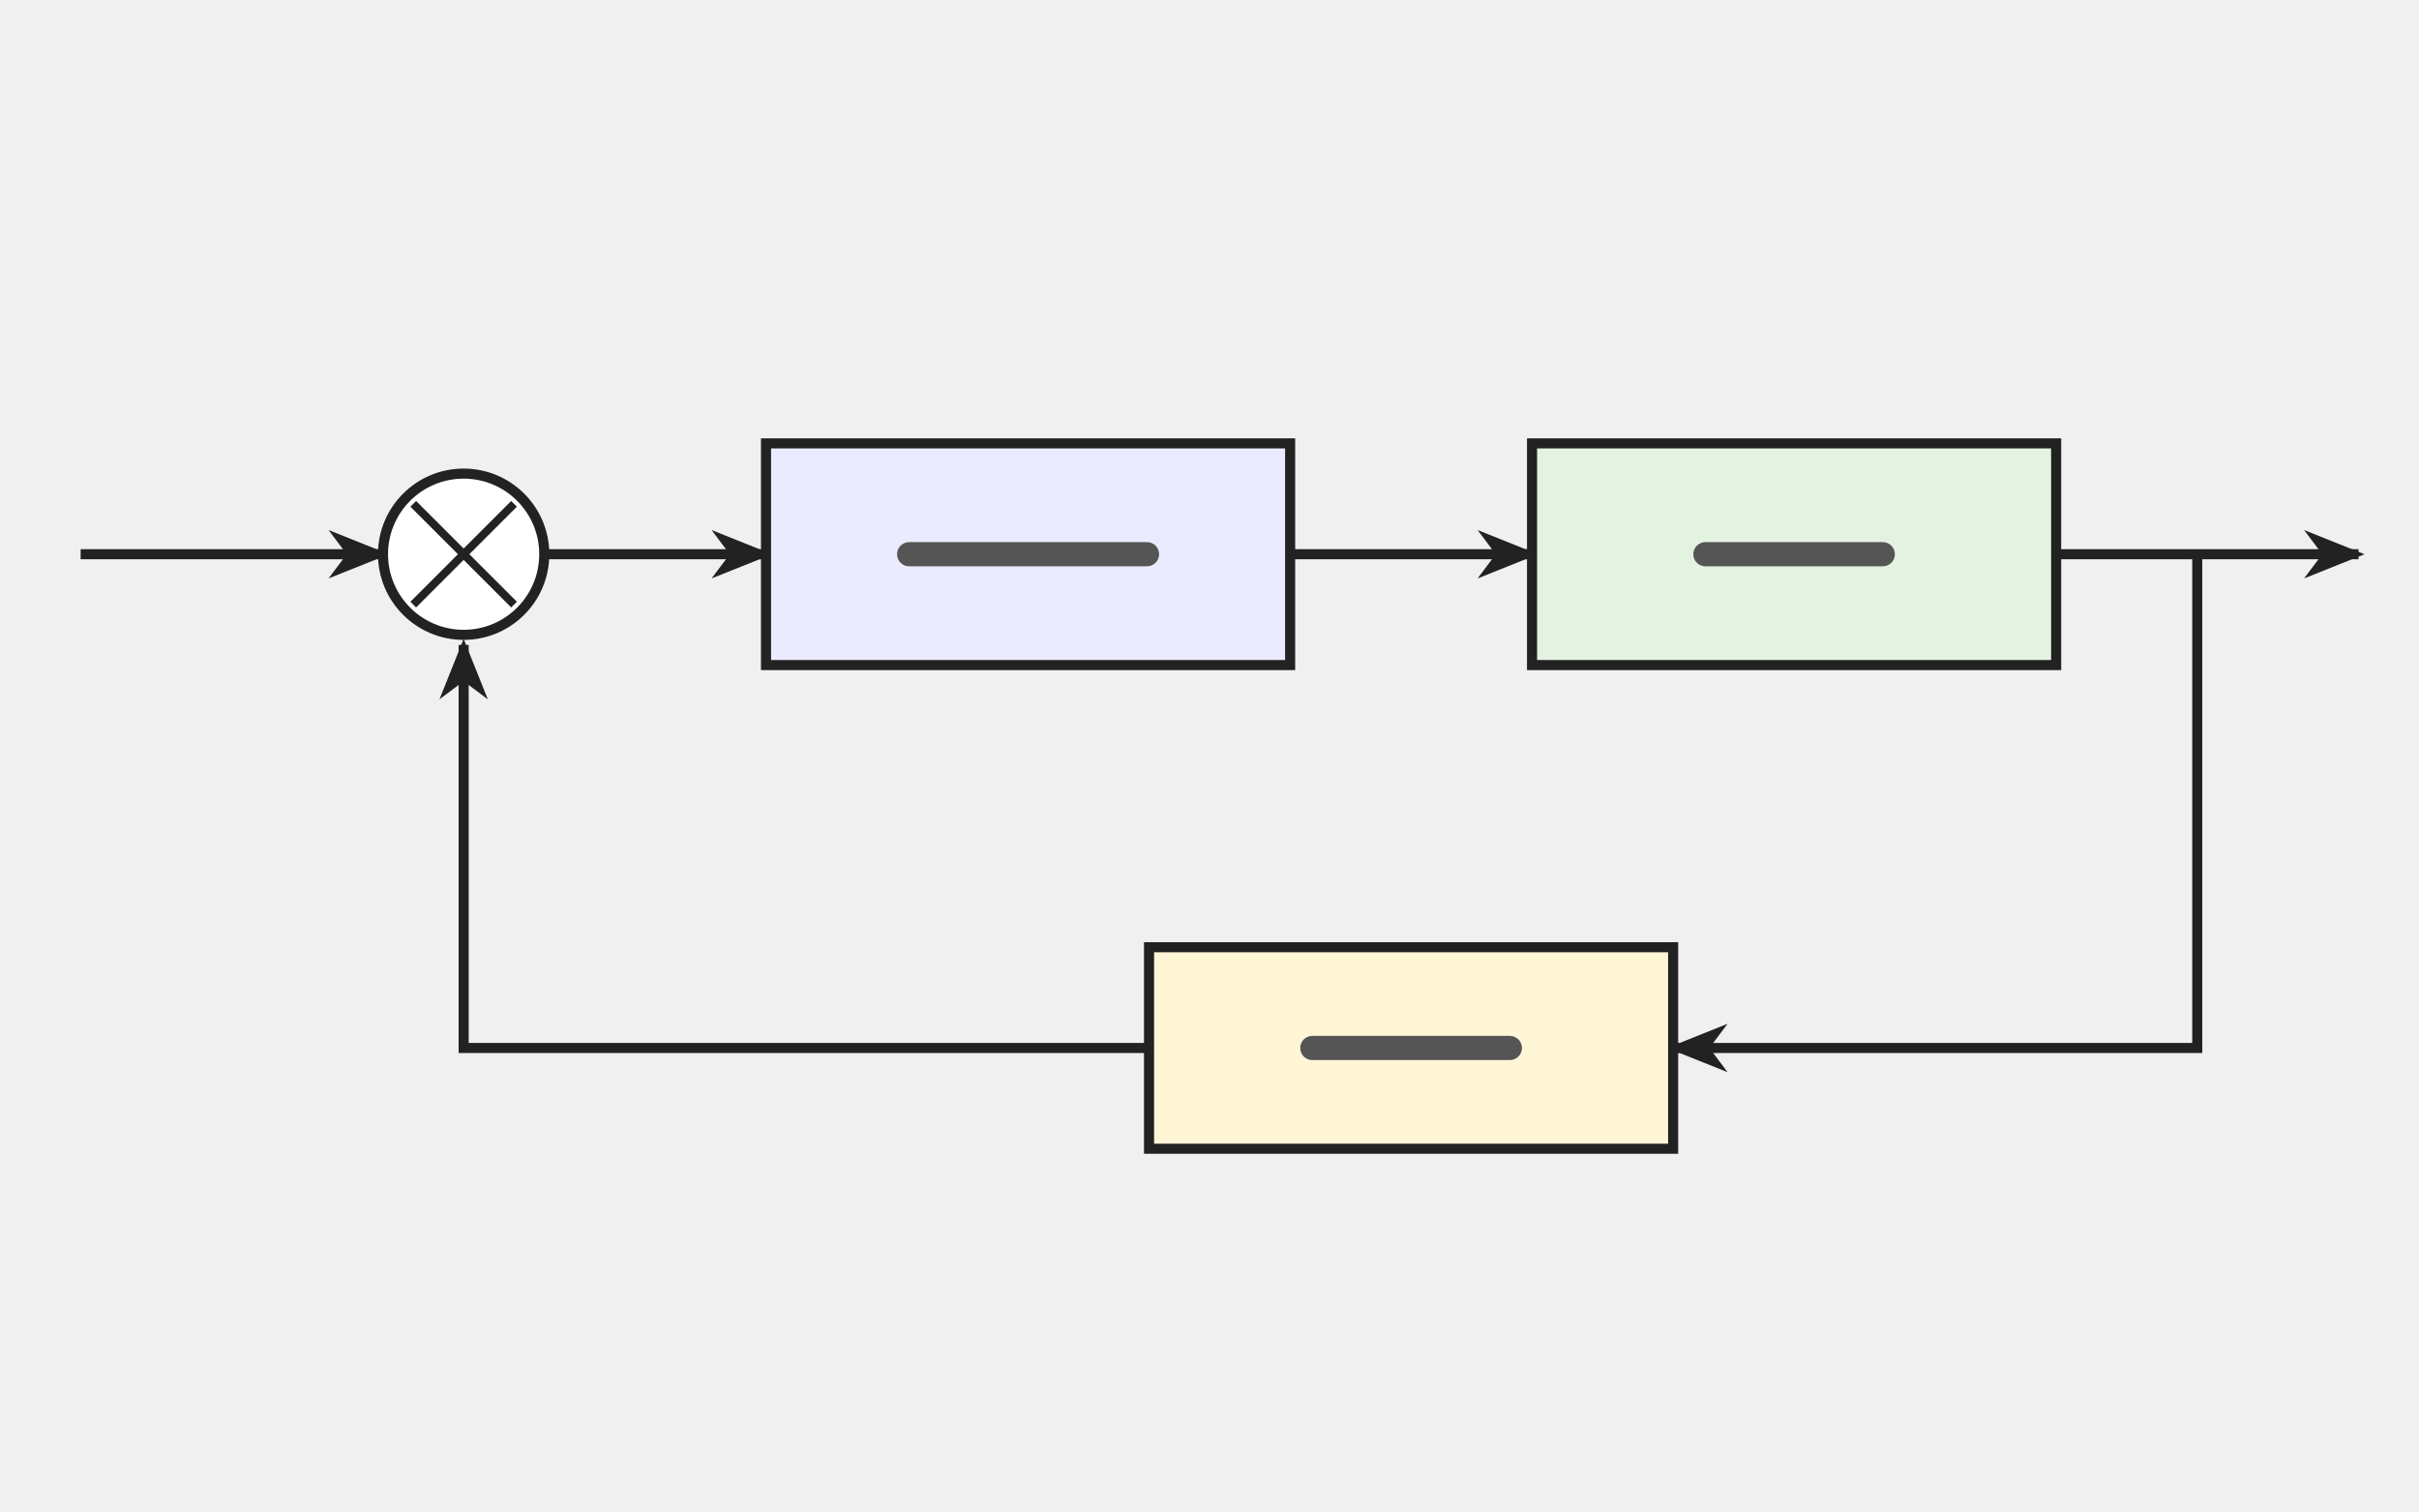
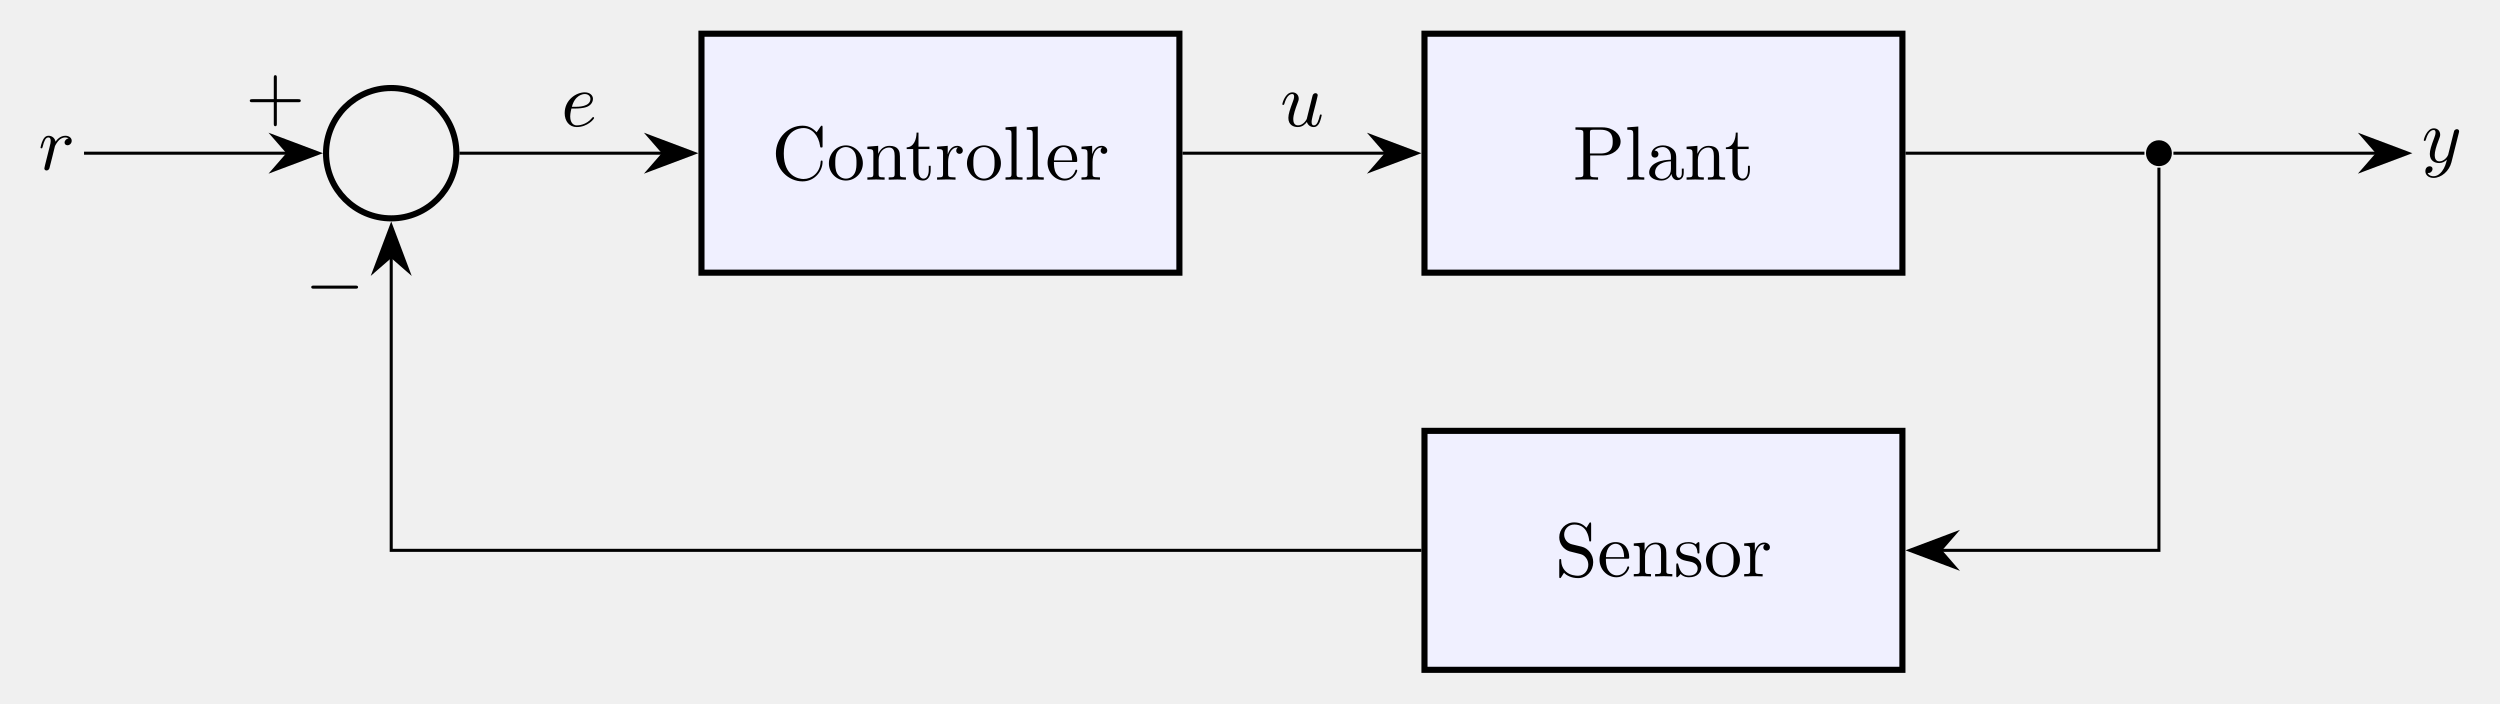
- <svg xmlns="http://www.w3.org/2000/svg" width="240" height="150" viewBox="0 0 240 150" aria-hidden="true">
+ <svg xmlns="http://www.w3.org/2000/svg" xmlns:xlink="http://www.w3.org/1999/xlink" version="1.1" width="326.205pt" height="91.799pt" viewBox="-72.679 -76 326.205 91.799" overflow="visible">
  <defs>
-     <marker id="ah" viewBox="0 0 10 10" refX="9" refY="5" markerWidth="6" markerHeight="6" orient="auto-start-reverse">
-       <path d="M0 1L10 5L0 9L3 5Z" fill="#222" />
-     </marker>
+     <path id="tfg2-0" d="M659 230C676 230 694 230 694 250C694 270 676 270 659 270L118 270C101 270 83 270 83 250C83 230 101 230 118 230Z" stroke="none" />
+     <path id="tfg0-117" d="M350 56C361 15 396 -11 439 -11C474 -11 497 12 513 44C530 80 543 141 543 143C543 153 534 153 531 153C521 153 520 149 517 135C503 79 484 11 442 11C421 11 411 24 411 57C411 79 423 126 431 161L459 269C462 284 472 322 476 337C481 360 491 398 491 404C491 422 477 431 462 431C457 431 431 430 423 396C404 323 360 148 348 95C347 91 307 11 234 11C182 11 172 56 172 93C172 149 200 228 226 297C238 327 243 341 243 360C243 405 211 442 161 442C66 442 29 297 29 288C29 278 39 278 41 278C51 278 52 280 57 296C82 383 120 420 158 420C167 420 183 419 183 387C183 363 172 334 166 319C129 220 108 158 108 109C108 14 177 -11 231 -11C297 -11 333 34 350 56Z" stroke="none" />
+     <path id="tfg0-101" d="M187 231C216 231 290 233 340 254C410 284 415 343 415 357C415 401 377 442 308 442C197 442 46 345 46 170C46 68 105 -11 203 -11C346 -11 430 95 430 107C430 113 424 120 418 120C413 120 411 118 405 110C326 11 217 11 205 11C127 11 118 95 118 127C118 139 119 170 134 231ZM140 253C179 405 282 420 308 420C355 420 382 391 382 357C382 253 222 253 181 253Z" stroke="none" />
+     <path id="tfg1-43" d="M409 230L688 230C702 230 721 230 721 250C721 270 702 270 688 270L409 270L409 550C409 564 409 583 389 583C369 583 369 564 369 550L369 270L89 270C75 270 56 270 56 250C56 230 75 230 89 230L369 230L369 -50C369 -64 369 -83 389 -83C409 -83 409 -64 409 -50Z" stroke="none" />
+     <path id="tfg1-115" d="M208 194C230 190 312 174 312 102C312 51 277 11 199 11C115 11 79 68 60 153C57 166 56 170 46 170C33 170 33 163 33 145L33 13C33 -4 33 -11 44 -11C49 -11 50 -10 69 9C71 11 71 13 89 32C133 -10 178 -11 199 -11C314 -11 360 56 360 128C360 181 330 211 318 223C285 255 246 263 204 271C148 282 81 295 81 353C81 388 107 429 193 429C303 429 308 339 310 308C311 299 320 299 322 299C335 299 335 304 335 323L335 424C335 441 335 448 324 448C319 448 317 448 304 436C301 432 291 423 287 420C249 448 208 448 193 448C71 448 33 381 33 325C33 290 49 262 76 240C108 214 136 208 208 194Z" stroke="none" />
+     <path id="tfg1-83" d="M349 388L221 419C159 434 120 488 120 546C120 616 174 677 252 677C419 677 441 513 447 468C448 462 448 456 459 456C472 456 472 461 472 480L472 681C472 698 472 705 461 705C454 705 453 704 446 692L411 635C381 664 340 705 251 705C140 705 56 617 56 511C56 428 109 355 187 328C198 324 249 312 319 295C346 288 376 281 404 244C425 218 435 185 435 152C435 81 385 9 301 9C272 9 196 14 143 63C85 117 82 181 81 217C80 227 72 227 69 227C56 227 56 220 56 202L56 2C56 -15 56 -22 67 -22C74 -22 75 -20 82 -9C82 -8 85 -5 118 48C149 14 213 -22 302 -22C419 -22 499 76 499 186C499 286 433 368 349 388Z" stroke="none" />
+     <path id="tfg0-121" d="M486 381C490 395 490 397 490 404C490 422 476 431 461 431C451 431 435 425 426 410C424 405 416 374 412 356C405 330 398 303 392 276L347 96C343 81 300 11 234 11C183 11 172 55 172 92C172 138 189 200 223 288C239 329 243 340 243 360C243 405 211 442 161 442C66 442 29 297 29 288C29 278 39 278 41 278C51 278 52 280 57 296C84 390 124 420 158 420C166 420 183 420 183 388C183 363 173 337 166 318C126 212 108 155 108 108C108 19 171 -11 230 -11C269 -11 303 6 331 34C318 -18 306 -67 266 -120C240 -154 202 -183 156 -183C142 -183 97 -180 80 -141C96 -141 109 -141 123 -129C133 -120 143 -107 143 -88C143 -57 116 -53 106 -53C83 -53 50 -69 50 -118C50 -168 94 -205 156 -205C259 -205 362 -114 390 -1Z" stroke="none" />
+     <path id="tfg1-97" d="M333 76C337 36 364 -6 411 -6C432 -6 493 8 493 89L493 145L468 145L468 89C468 31 443 25 432 25C399 25 395 70 395 75L395 275C395 317 395 356 359 393C320 432 270 448 222 448C140 448 71 401 71 335C71 305 91 288 117 288C145 288 163 308 163 334C163 346 158 379 112 380C139 415 188 426 220 426C269 426 326 387 326 298L326 261C275 258 205 255 142 225C67 191 42 139 42 95C42 14 139 -11 202 -11C268 -11 314 29 333 76ZM326 240L326 140C326 45 254 11 209 11C160 11 119 46 119 96C119 151 161 234 326 240Z" stroke="none" />
+     <path id="tfg1-80" d="M227 316L396 316C516 316 624 397 624 497C624 595 525 683 388 683L35 683L35 652L59 652C136 652 138 641 138 605L138 78C138 42 136 31 59 31L35 31L35 0C70 3 144 3 182 3C220 3 295 3 330 0L330 31L306 31C229 31 227 42 227 78ZM224 342L224 612C224 645 226 652 273 652L362 652C521 652 521 546 521 497C521 450 521 342 362 342Z" stroke="none" />
+     <path id="tfg1-101" d="M112 252C118 401 202 426 236 426C339 426 349 291 349 252ZM111 231L390 231C412 231 415 231 415 252C415 351 361 448 236 448C120 448 28 345 28 220C28 86 133 -11 248 -11C370 -11 415 100 415 119C415 129 407 131 402 131C393 131 391 125 389 117C354 14 264 14 254 14C204 14 164 44 141 81C111 129 111 195 111 231Z" stroke="none" />
+     <path id="tfg1-108" d="M177 694L33 683L33 652C103 652 111 645 111 596L111 76C111 31 100 31 33 31L33 0C66 1 119 3 144 3C169 3 218 1 255 0L255 31C188 31 177 31 177 76Z" stroke="none" />
+     <path id="tfg1-114" d="M167 332L167 442L28 431L28 400C98 400 106 393 106 344L106 76C106 31 95 31 28 31L28 0C67 1 114 3 142 3C182 3 229 3 269 0L269 31L248 31C174 31 172 42 172 78L172 232C172 331 214 420 290 420C297 420 299 420 301 419C298 418 278 406 278 380C278 352 299 337 321 337C339 337 364 349 364 381C364 413 333 442 290 442C217 442 181 375 167 332Z" stroke="none" />
+     <path id="tfg1-116" d="M173 400L316 400L316 431L173 431L173 615L148 615C147 533 117 426 19 422L19 400L104 400L104 124C104 1 197 -11 233 -11C304 -11 332 60 332 124L332 181L307 181L307 126C307 52 277 14 240 14C173 14 173 105 173 122Z" stroke="none" />
+     <path id="tfg1-110" d="M110 344L110 76C110 31 99 31 32 31L32 0C67 1 118 3 145 3C171 3 223 1 257 0L257 31C190 31 179 31 179 76L179 260C179 364 250 420 314 420C377 420 388 366 388 309L388 76C388 31 377 31 310 31L310 0C345 1 396 3 423 3C449 3 501 1 535 0L535 31C483 31 458 31 457 61L457 252C457 338 457 369 426 405C412 422 379 442 321 442C248 442 201 399 173 337L173 442L32 431L32 400C102 400 110 393 110 344Z" stroke="none" />
+     <path id="tfg1-111" d="M471 214C471 342 371 448 250 448C125 448 28 339 28 214C28 85 132 -11 249 -11C370 -11 471 87 471 214ZM250 14C207 14 163 35 136 81C111 125 111 186 111 222C111 261 111 315 135 359C162 405 209 426 249 426C293 426 336 404 362 361C388 318 388 260 388 222C388 186 388 132 366 88C344 43 300 14 250 14Z" stroke="none" />
+     <path id="tfg1-67" d="M56 342C56 135 218 -22 404 -22C567 -22 665 117 665 233C665 243 665 250 652 250C641 250 641 244 640 234C632 91 525 9 416 9C355 9 159 43 159 341C159 640 354 674 415 674C524 674 613 583 633 437C635 423 635 420 649 420C665 420 665 423 665 444L665 681C665 698 665 705 654 705C650 705 646 705 638 693L588 619C551 655 500 705 404 705C217 705 56 546 56 342Z" stroke="none" />
+     <path id="tfg0-114" d="M88 59C85 44 79 21 79 16C79 -2 93 -11 108 -11C120 -11 138 -3 145 17C147 21 181 157 185 175C193 208 211 278 217 305C221 318 249 365 273 387C281 394 310 420 353 420C379 420 394 408 395 408C365 403 343 379 343 353C343 337 354 318 381 318C408 318 436 341 436 377C436 412 404 442 353 442C288 442 244 393 225 365C217 410 181 442 134 442C88 442 69 403 60 385C42 351 29 291 29 288C29 278 39 278 41 278C51 278 52 279 58 301C75 372 95 420 131 420C148 420 162 412 162 374C162 353 159 342 146 290Z" stroke="none" />
  </defs>
-   <path d="M8 55L38 55" fill="none" stroke="#222" stroke-width="1" marker-end="url(#ah)" />
-   <circle cx="46" cy="55" r="8" fill="#fff" stroke="#222" stroke-width="1" />
-   <path d="M41 50l10 10M51 50l-10 10" stroke="#222" stroke-width=".8" />
-   <path d="M54 55L76 55" fill="none" stroke="#222" stroke-width="1" marker-end="url(#ah)" />
-   <rect x="76" y="44" width="52" height="22" fill="#EBEBFF" stroke="#222" stroke-width="1" />
-   <rect x="89" y="53.8" width="26" height="2.4" rx="1.2" fill="#555" />
-   <path d="M128 55L152 55" fill="none" stroke="#222" stroke-width="1" marker-end="url(#ah)" />
-   <rect x="152" y="44" width="52" height="22" fill="#E3F2E1" stroke="#222" stroke-width="1" />
-   <rect x="168" y="53.8" width="20" height="2.4" rx="1.2" fill="#555" />
-   <path d="M204 55L234 55" fill="none" stroke="#222" stroke-width="1" marker-end="url(#ah)" />
-   <path d="M218 55L218 104L166 104" fill="none" stroke="#222" stroke-width="1" marker-end="url(#ah)" />
-   <rect x="114" y="94" width="52" height="20" fill="#FFF6D6" stroke="#222" stroke-width="1" />
-   <rect x="129" y="102.8" width="22" height="2.4" rx="1.2" fill="#555" />
-   <path d="M114 104L46 104L46 64" fill="none" stroke="#222" stroke-width="1" marker-end="url(#ah)" />
+   <g stroke-miterlimit="10" transform="translate(-65.297,-56.011)scale(0.996264,-0.996264)">
+     <g stroke="#000" fill="#000">
+       <g stroke-width="0.4">
+         <g transform="translate(-2.39468,-2.15277)">
+           <g transform="scale(-1.00375,1.00375)translate(-65.297,-56.011)scale(-1,-1)">
+             <g stroke="#000" fill="#000">
+               <use xlink:href="#tfg0-114" transform="matrix(0.01 0 0 -0.01 -65.297 -56.011)" />
+             </g>
+           </g>
+         </g>
+         <g stroke-width="0.8">
+           <g stroke-width="0.8">
+             <path d=" M 52.364 0.0 C 52.364 4.714 48.543 8.536 43.828 8.536 C 39.114 8.536 35.293 4.714 35.293 0.0 C 35.293 -4.714 39.114 -8.536 43.828 -8.536 C 48.543 -8.536 52.364 -4.714 52.364 0.0 Z M 43.828 0.0  " fill="none" />
+           </g>
+           <g transform="translate(43.8285,0.0)">
+             <g transform="scale(-1.00375,1.00375)translate(-65.297,-56.011)scale(-1,-1)">
+               <g stroke="#000" fill="#000" />
+             </g>
+           </g>
+         </g>
+         <g stroke-width="0.8">
+           <g fill="#f0f0ff">
+             <g stroke-width="0.8">
+               <g fill="#f0f0ff">
+                 <path d=" M 84.462 -15.649 h 62.596 v 31.298 h -62.596 Z  " />
+               </g>
+             </g>
+             <g transform="translate(93.6492,-3.47221)">
+               <g transform="scale(-1.00375,1.00375)translate(-65.297,-56.011)scale(-1,-1)">
+                 <g stroke="#000" fill="#000">
+                   <use xlink:href="#tfg1-67" transform="matrix(0.01 0 0 -0.01 -65.297 -56.011)" />
+                   <use xlink:href="#tfg1-111" transform="matrix(0.01 0 0 -0.01 -58.102 -56.011)" />
+                   <use xlink:href="#tfg1-110" transform="matrix(0.01 0 0 -0.01 -53.121 -56.011)" />
+                   <use xlink:href="#tfg1-116" transform="matrix(0.01 0 0 -0.01 -47.862 -56.011)" />
+                   <use xlink:href="#tfg1-114" transform="matrix(0.01 0 0 -0.01 -43.988 -56.011)" />
+                   <use xlink:href="#tfg1-111" transform="matrix(0.01 0 0 -0.01 -40.086 -56.011)" />
+                   <use xlink:href="#tfg1-108" transform="matrix(0.01 0 0 -0.01 -35.105 -56.011)" />
+                   <use xlink:href="#tfg1-108" transform="matrix(0.01 0 0 -0.01 -32.337 -56.011)" />
+                   <use xlink:href="#tfg1-101" transform="matrix(0.01 0 0 -0.01 -29.57 -56.011)" />
+                   <use xlink:href="#tfg1-114" transform="matrix(0.01 0 0 -0.01 -25.142 -56.011)" />
+                 </g>
+               </g>
+             </g>
+           </g>
+         </g>
+         <g stroke-width="0.8">
+           <g fill="#f0f0ff">
+             <g stroke-width="0.8">
+               <g fill="#f0f0ff">
+                 <path d=" M 179.156 -15.649 h 62.596 v 31.298 h -62.596 Z  " />
+               </g>
+             </g>
+             <g transform="translate(198.5794,-3.47221)">
+               <g transform="scale(-1.00375,1.00375)translate(-65.297,-56.011)scale(-1,-1)">
+                 <g stroke="#000" fill="#000">
+                   <use xlink:href="#tfg1-80" transform="matrix(0.01 0 0 -0.01 -65.297 -56.011)" />
+                   <use xlink:href="#tfg1-108" transform="matrix(0.01 0 0 -0.01 -58.517 -56.011)" />
+                   <use xlink:href="#tfg1-97" transform="matrix(0.01 0 0 -0.01 -55.75 -56.011)" />
+                   <use xlink:href="#tfg1-110" transform="matrix(0.01 0 0 -0.01 -50.768 -56.011)" />
+                   <use xlink:href="#tfg1-116" transform="matrix(0.01 0 0 -0.01 -45.51 -56.011)" />
+                 </g>
+               </g>
+             </g>
+           </g>
+         </g>
+         <path d=" M 277.044 0.0 C 277.044 0.937 276.285 1.697 275.347 1.697 C 274.41 1.697 273.65 0.937 273.65 0.0 C 273.65 -0.937 274.41 -1.697 275.347 -1.697 C 276.285 -1.697 277.044 -0.937 277.044 0.0 Z M 275.347 0.0  " stroke="none" />
+         <g transform="translate(275.3474,0.0)">
+           <g transform="scale(-1.00375,1.00375)translate(-65.297,-56.011)scale(-1,-1)">
+             <g stroke="#000" fill="#000" />
+           </g>
+         </g>
+         <g transform="translate(309.7425,-1.18056)">
+           <g transform="scale(-1.00375,1.00375)translate(-65.297,-56.011)scale(-1,-1)">
+             <g stroke="#000" fill="#000">
+               <use xlink:href="#tfg0-121" transform="matrix(0.01 0 0 -0.01 -65.297 -56.011)" />
+             </g>
+           </g>
+         </g>
+         <g stroke-width="0.8">
+           <g fill="#f0f0ff">
+             <g stroke-width="0.8">
+               <g fill="#f0f0ff">
+                 <path d=" M 179.156 -67.664 h 62.596 v 31.298 h -62.596 Z  " />
+               </g>
+             </g>
+             <g transform="translate(196.246,-55.43156)">
+               <g transform="scale(-1.00375,1.00375)translate(-65.297,-56.011)scale(-1,-1)">
+                 <g stroke="#000" fill="#000">
+                   <use xlink:href="#tfg1-83" transform="matrix(0.01 0 0 -0.01 -65.297 -56.011)" />
+                   <use xlink:href="#tfg1-101" transform="matrix(0.01 0 0 -0.01 -59.762 -56.011)" />
+                   <use xlink:href="#tfg1-110" transform="matrix(0.01 0 0 -0.01 -55.334 -56.011)" />
+                   <use xlink:href="#tfg1-115" transform="matrix(0.01 0 0 -0.01 -49.8 -56.011)" />
+                   <use xlink:href="#tfg1-111" transform="matrix(0.01 0 0 -0.01 -45.87 -56.011)" />
+                   <use xlink:href="#tfg1-114" transform="matrix(0.01 0 0 -0.01 -40.889 -56.011)" />
+                 </g>
+               </g>
+             </g>
+           </g>
+         </g>
+         <path d=" M 3.595 0.0 L 30.256 0.0  " fill="none" />
+         <g transform="translate(27.77953,0.0)">
+           <g stroke-dasharray="none" stroke-dashoffset="0.0">
+             <g stroke-linejoin="miter">
+               <path d=" M 6.544 0.0 L 0.646 2.218 L 2.576 0.0 L 0.646 -2.218 Z  " />
+             </g>
+           </g>
+         </g>
+         <g transform="translate(24.74428,4.3663)">
+           <g transform="scale(-1.00375,1.00375)translate(-65.297,-56.011)scale(-1,-1)">
+             <g stroke="#000" fill="#000">
+               <use xlink:href="#tfg1-43" transform="matrix(0.01 0 0 -0.01 -65.297 -56.011)" />
+             </g>
+           </g>
+         </g>
+         <path d=" M 52.764 0.0 L 79.426 0.0  " fill="none" />
+         <g transform="translate(76.94916,0.0)">
+           <g stroke-dasharray="none" stroke-dashoffset="0.0">
+             <g stroke-linejoin="miter">
+               <path d=" M 6.544 0.0 L 0.646 2.218 L 2.576 0.0 L 0.646 -2.218 Z  " />
+             </g>
+           </g>
+         </g>
+         <g transform="translate(66.08519,3.53297)">
+           <g transform="scale(-1.00375,1.00375)translate(-65.297,-56.011)scale(-1,-1)">
+             <g stroke="#000" fill="#000">
+               <use xlink:href="#tfg0-101" transform="matrix(0.01 0 0 -0.01 -65.297 -56.011)" />
+             </g>
+           </g>
+         </g>
+         <path d=" M 147.458 0.0 L 174.12 0.0  " fill="none" />
+         <g transform="translate(171.6432,0.0)">
+           <g stroke-dasharray="none" stroke-dashoffset="0.0">
+             <g stroke-linejoin="miter">
+               <path d=" M 6.544 0.0 L 0.646 2.218 L 2.576 0.0 L 0.646 -2.218 Z  " />
+             </g>
+           </g>
+         </g>
+         <g transform="translate(160.2451,3.53297)">
+           <g transform="scale(-1.00375,1.00375)translate(-65.297,-56.011)scale(-1,-1)">
+             <g stroke="#000" fill="#000">
+               <use xlink:href="#tfg0-117" transform="matrix(0.01 0 0 -0.01 -65.297 -56.011)" />
+             </g>
+           </g>
+         </g>
+         <path d=" M 242.152 0.0 L 273.45 0.0  " fill="none" />
+         <path d=" M 277.244 0.0 L 303.906 0.0  " fill="none" />
+         <g transform="translate(301.4293,0.0)">
+           <g stroke-dasharray="none" stroke-dashoffset="0.0">
+             <g stroke-linejoin="miter">
+               <path d=" M 6.544 0.0 L 0.646 2.218 L 2.576 0.0 L 0.646 -2.218 Z  " />
+             </g>
+           </g>
+         </g>
+         <path d=" M 275.347 -1.897 L 275.347 -52.015 L 246.789 -52.015  " fill="none" />
+         <g transform="matrix(-1.0,0.0,0.0,-1.0,249.2656,-52.01491)">
+           <g stroke-dasharray="none" stroke-dashoffset="0.0">
+             <g stroke-linejoin="miter">
+               <path d=" M 6.544 0.0 L 0.646 2.218 L 2.576 0.0 L 0.646 -2.218 Z  " />
+             </g>
+           </g>
+         </g>
+         <path d=" M 178.756 -52.015 L 43.828 -52.015 L 43.828 -13.573  " fill="none" />
+         <g transform="matrix(0.0,1.0,-1.0,0.0,43.8285,-16.04898)">
+           <g stroke-dasharray="none" stroke-dashoffset="0.0">
+             <g stroke-linejoin="miter">
+               <path d=" M 6.544 0.0 L 0.646 2.218 L 2.576 0.0 L 0.646 -2.218 Z  " />
+             </g>
+           </g>
+         </g>
+         <g transform="translate(32.51773,-20.05215)">
+           <g transform="scale(-1.00375,1.00375)translate(-65.297,-56.011)scale(-1,-1)">
+             <g stroke="#000" fill="#000">
+               <use xlink:href="#tfg2-0" transform="matrix(0.01 0 0 -0.01 -65.297 -56.011)" />
+             </g>
+           </g>
+         </g>
+       </g>
+     </g>
+   </g>
</svg>
